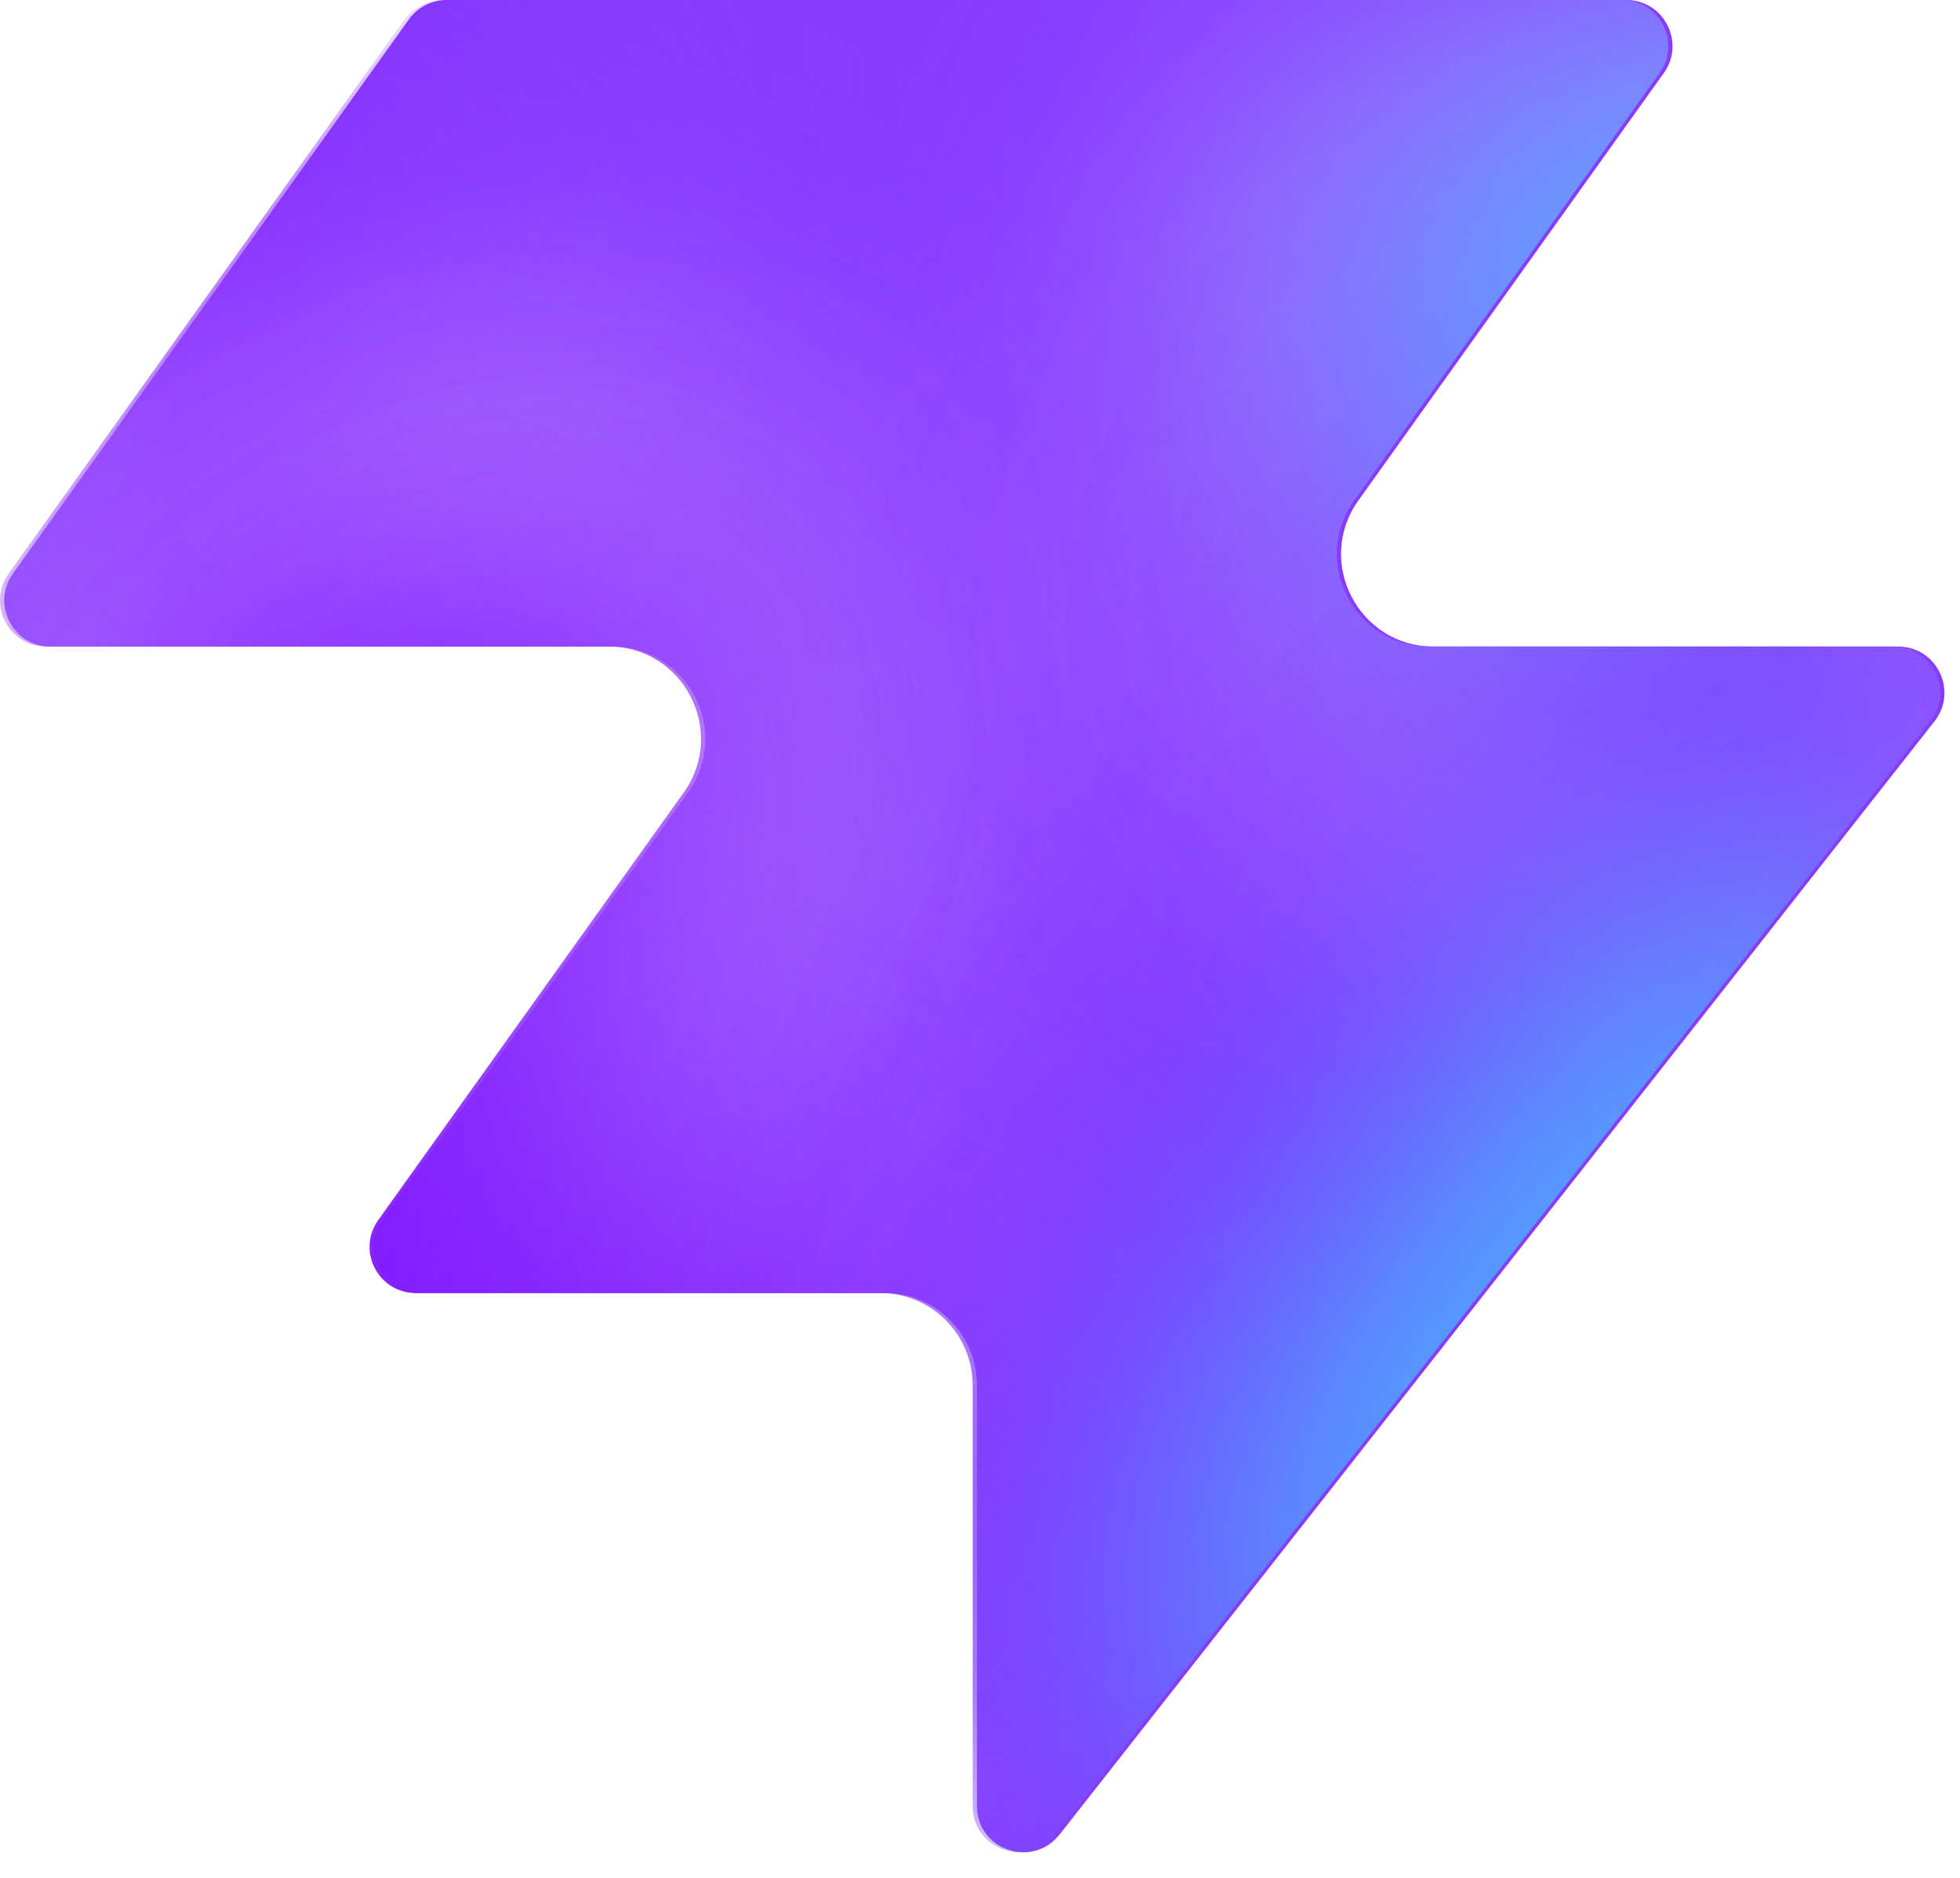
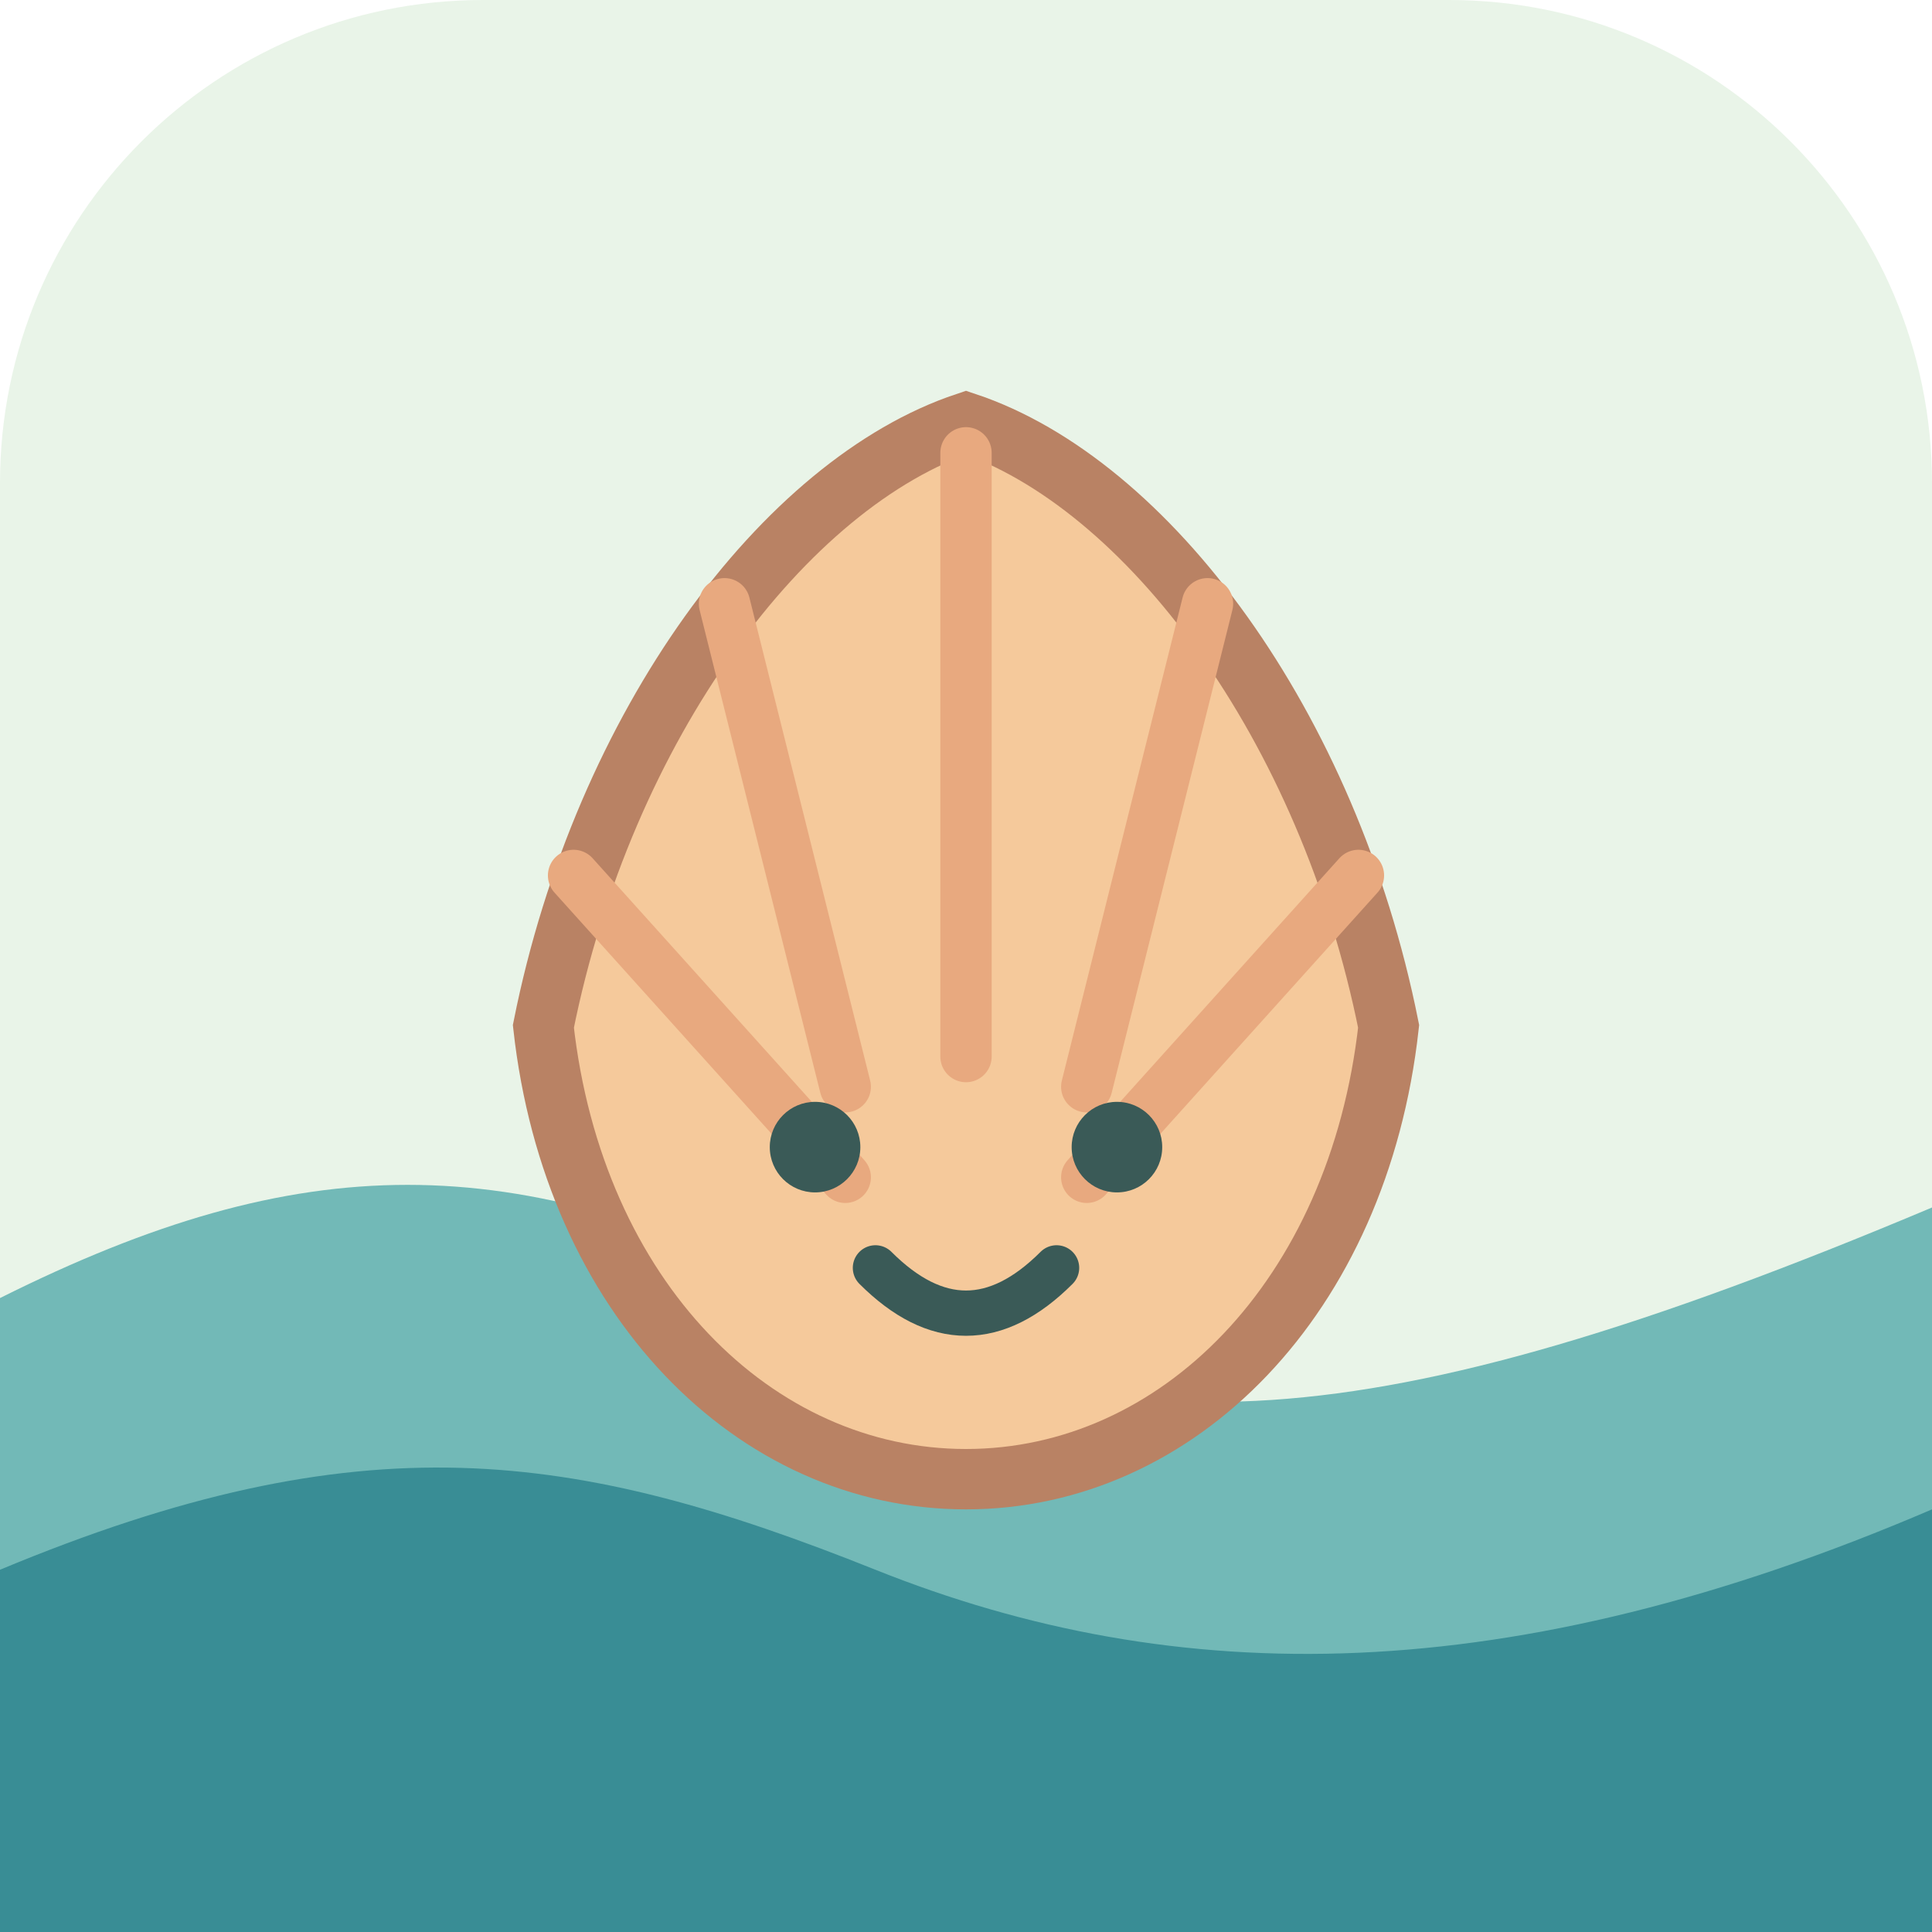
- <svg xmlns="http://www.w3.org/2000/svg" width="48" height="46" fill="none" viewBox="0 0 48 46">
-   <path fill="#863bff" d="M25.946 44.938c-.664.845-2.021.375-2.021-.698V33.937a2.26 2.26 0 0 0-2.262-2.262H10.287c-.92 0-1.456-1.04-.92-1.788l7.48-10.471c1.07-1.497 0-3.578-1.842-3.578H1.237c-.92 0-1.456-1.04-.92-1.788L10.013.474c.214-.297.556-.474.92-.474h28.894c.92 0 1.456 1.04.92 1.788l-7.48 10.471c-1.07 1.498 0 3.579 1.842 3.579h11.377c.943 0 1.473 1.088.89 1.83L25.947 44.94z" style="fill:#863bff;fill:color(display-p3 .525 .23 1);fill-opacity:1" />
-   <mask id="a" width="48" height="46" x="0" y="0" maskUnits="userSpaceOnUse" style="mask-type:alpha">
-     <path fill="#000" d="M25.842 44.938c-.664.844-2.021.375-2.021-.698V33.937a2.26 2.26 0 0 0-2.262-2.262H10.183c-.92 0-1.456-1.04-.92-1.788l7.48-10.471c1.07-1.498 0-3.579-1.842-3.579H1.133c-.92 0-1.456-1.04-.92-1.787L9.91.473c.214-.297.556-.474.92-.474h28.894c.92 0 1.456 1.04.92 1.788l-7.48 10.471c-1.07 1.498 0 3.578 1.842 3.578h11.377c.943 0 1.473 1.088.89 1.832L25.843 44.94z" style="fill:#000;fill-opacity:1" />
-   </mask>
-   <g mask="url(#a)">
-     <g filter="url(#b)">
-       <ellipse cx="5.508" cy="14.704" fill="#ede6ff" rx="5.508" ry="14.704" style="fill:#ede6ff;fill:color(display-p3 .927 .903 1);fill-opacity:1" transform="matrix(.00324 1 1 -.00324 -4.47 31.516)" />
-     </g>
-     <g filter="url(#c)">
-       <ellipse cx="10.399" cy="29.851" fill="#ede6ff" rx="10.399" ry="29.851" style="fill:#ede6ff;fill:color(display-p3 .927 .903 1);fill-opacity:1" transform="matrix(.00324 1 1 -.00324 -39.328 7.883)" />
-     </g>
-     <g filter="url(#d)">
-       <ellipse cx="5.508" cy="30.487" fill="#7e14ff" rx="5.508" ry="30.487" style="fill:#7e14ff;fill:color(display-p3 .492 .077 1);fill-opacity:1" transform="rotate(89.814 -25.913 -14.639)scale(1 -1)" />
-     </g>
-     <g filter="url(#e)">
-       <ellipse cx="5.508" cy="30.599" fill="#7e14ff" rx="5.508" ry="30.599" style="fill:#7e14ff;fill:color(display-p3 .492 .077 1);fill-opacity:1" transform="rotate(89.814 -32.644 -3.334)scale(1 -1)" />
-     </g>
-     <g filter="url(#f)">
-       <ellipse cx="5.508" cy="30.599" fill="#7e14ff" rx="5.508" ry="30.599" style="fill:#7e14ff;fill:color(display-p3 .492 .077 1);fill-opacity:1" transform="matrix(.00324 1 1 -.00324 -34.34 30.47)" />
-     </g>
-     <g filter="url(#g)">
-       <ellipse cx="14.072" cy="22.078" fill="#ede6ff" rx="14.072" ry="22.078" style="fill:#ede6ff;fill:color(display-p3 .927 .903 1);fill-opacity:1" transform="rotate(93.35 24.506 48.493)scale(-1 1)" />
-     </g>
-     <g filter="url(#h)">
-       <ellipse cx="3.47" cy="21.501" fill="#7e14ff" rx="3.47" ry="21.501" style="fill:#7e14ff;fill:color(display-p3 .492 .077 1);fill-opacity:1" transform="rotate(89.009 28.708 47.59)scale(-1 1)" />
-     </g>
-     <g filter="url(#i)">
-       <ellipse cx="3.47" cy="21.501" fill="#7e14ff" rx="3.47" ry="21.501" style="fill:#7e14ff;fill:color(display-p3 .492 .077 1);fill-opacity:1" transform="rotate(89.009 28.708 47.59)scale(-1 1)" />
-     </g>
-     <g filter="url(#j)">
-       <ellipse cx=".387" cy="8.972" fill="#7e14ff" rx="4.407" ry="29.108" style="fill:#7e14ff;fill:color(display-p3 .492 .077 1);fill-opacity:1" transform="rotate(39.51 .387 8.972)" />
-     </g>
-     <g filter="url(#k)">
-       <ellipse cx="47.523" cy="-6.092" fill="#7e14ff" rx="4.407" ry="29.108" style="fill:#7e14ff;fill:color(display-p3 .492 .077 1);fill-opacity:1" transform="rotate(37.892 47.523 -6.092)" />
-     </g>
-     <g filter="url(#l)">
-       <ellipse cx="41.412" cy="6.333" fill="#47bfff" rx="5.971" ry="9.665" style="fill:#47bfff;fill:color(display-p3 .28 .748 1);fill-opacity:1" transform="rotate(37.892 41.412 6.333)" />
-     </g>
-     <g filter="url(#m)">
-       <ellipse cx="-1.879" cy="38.332" fill="#7e14ff" rx="4.407" ry="29.108" style="fill:#7e14ff;fill:color(display-p3 .492 .077 1);fill-opacity:1" transform="rotate(37.892 -1.88 38.332)" />
-     </g>
-     <g filter="url(#n)">
-       <ellipse cx="-1.879" cy="38.332" fill="#7e14ff" rx="4.407" ry="29.108" style="fill:#7e14ff;fill:color(display-p3 .492 .077 1);fill-opacity:1" transform="rotate(37.892 -1.88 38.332)" />
-     </g>
-     <g filter="url(#o)">
-       <ellipse cx="35.651" cy="29.907" fill="#7e14ff" rx="4.407" ry="29.108" style="fill:#7e14ff;fill:color(display-p3 .492 .077 1);fill-opacity:1" transform="rotate(37.892 35.651 29.907)" />
-     </g>
-     <g filter="url(#p)">
-       <ellipse cx="38.418" cy="32.4" fill="#47bfff" rx="5.971" ry="15.297" style="fill:#47bfff;fill:color(display-p3 .28 .748 1);fill-opacity:1" transform="rotate(37.892 38.418 32.4)" />
-     </g>
-   </g>
-   <defs>
-     <filter id="b" width="60.045" height="41.654" x="-19.77" y="16.149" color-interpolation-filters="sRGB" filterUnits="userSpaceOnUse">
-       <feFlood flood-opacity="0" result="BackgroundImageFix" />
-       <feBlend in="SourceGraphic" in2="BackgroundImageFix" result="shape" />
-       <feGaussianBlur result="effect1_foregroundBlur_2002_17158" stdDeviation="7.659" />
-     </filter>
-     <filter id="c" width="90.34" height="51.437" x="-54.613" y="-7.533" color-interpolation-filters="sRGB" filterUnits="userSpaceOnUse">
-       <feFlood flood-opacity="0" result="BackgroundImageFix" />
-       <feBlend in="SourceGraphic" in2="BackgroundImageFix" result="shape" />
-       <feGaussianBlur result="effect1_foregroundBlur_2002_17158" stdDeviation="7.659" />
-     </filter>
-     <filter id="d" width="79.355" height="29.4" x="-49.64" y="2.03" color-interpolation-filters="sRGB" filterUnits="userSpaceOnUse">
-       <feFlood flood-opacity="0" result="BackgroundImageFix" />
-       <feBlend in="SourceGraphic" in2="BackgroundImageFix" result="shape" />
-       <feGaussianBlur result="effect1_foregroundBlur_2002_17158" stdDeviation="4.596" />
-     </filter>
-     <filter id="e" width="79.579" height="29.4" x="-45.045" y="20.029" color-interpolation-filters="sRGB" filterUnits="userSpaceOnUse">
-       <feFlood flood-opacity="0" result="BackgroundImageFix" />
-       <feBlend in="SourceGraphic" in2="BackgroundImageFix" result="shape" />
-       <feGaussianBlur result="effect1_foregroundBlur_2002_17158" stdDeviation="4.596" />
-     </filter>
-     <filter id="f" width="79.579" height="29.4" x="-43.513" y="21.178" color-interpolation-filters="sRGB" filterUnits="userSpaceOnUse">
-       <feFlood flood-opacity="0" result="BackgroundImageFix" />
-       <feBlend in="SourceGraphic" in2="BackgroundImageFix" result="shape" />
-       <feGaussianBlur result="effect1_foregroundBlur_2002_17158" stdDeviation="4.596" />
-     </filter>
-     <filter id="g" width="74.749" height="58.852" x="15.756" y="-17.901" color-interpolation-filters="sRGB" filterUnits="userSpaceOnUse">
-       <feFlood flood-opacity="0" result="BackgroundImageFix" />
-       <feBlend in="SourceGraphic" in2="BackgroundImageFix" result="shape" />
-       <feGaussianBlur result="effect1_foregroundBlur_2002_17158" stdDeviation="7.659" />
-     </filter>
-     <filter id="h" width="61.377" height="25.362" x="23.548" y="2.284" color-interpolation-filters="sRGB" filterUnits="userSpaceOnUse">
-       <feFlood flood-opacity="0" result="BackgroundImageFix" />
-       <feBlend in="SourceGraphic" in2="BackgroundImageFix" result="shape" />
-       <feGaussianBlur result="effect1_foregroundBlur_2002_17158" stdDeviation="4.596" />
-     </filter>
-     <filter id="i" width="61.377" height="25.362" x="23.548" y="2.284" color-interpolation-filters="sRGB" filterUnits="userSpaceOnUse">
-       <feFlood flood-opacity="0" result="BackgroundImageFix" />
-       <feBlend in="SourceGraphic" in2="BackgroundImageFix" result="shape" />
-       <feGaussianBlur result="effect1_foregroundBlur_2002_17158" stdDeviation="4.596" />
-     </filter>
-     <filter id="j" width="56.045" height="63.649" x="-27.636" y="-22.853" color-interpolation-filters="sRGB" filterUnits="userSpaceOnUse">
-       <feFlood flood-opacity="0" result="BackgroundImageFix" />
-       <feBlend in="SourceGraphic" in2="BackgroundImageFix" result="shape" />
-       <feGaussianBlur result="effect1_foregroundBlur_2002_17158" stdDeviation="4.596" />
-     </filter>
-     <filter id="k" width="54.814" height="64.646" x="20.116" y="-38.415" color-interpolation-filters="sRGB" filterUnits="userSpaceOnUse">
-       <feFlood flood-opacity="0" result="BackgroundImageFix" />
-       <feBlend in="SourceGraphic" in2="BackgroundImageFix" result="shape" />
-       <feGaussianBlur result="effect1_foregroundBlur_2002_17158" stdDeviation="4.596" />
-     </filter>
-     <filter id="l" width="33.541" height="35.313" x="24.641" y="-11.323" color-interpolation-filters="sRGB" filterUnits="userSpaceOnUse">
-       <feFlood flood-opacity="0" result="BackgroundImageFix" />
-       <feBlend in="SourceGraphic" in2="BackgroundImageFix" result="shape" />
-       <feGaussianBlur result="effect1_foregroundBlur_2002_17158" stdDeviation="4.596" />
-     </filter>
-     <filter id="m" width="54.814" height="64.646" x="-29.286" y="6.009" color-interpolation-filters="sRGB" filterUnits="userSpaceOnUse">
-       <feFlood flood-opacity="0" result="BackgroundImageFix" />
-       <feBlend in="SourceGraphic" in2="BackgroundImageFix" result="shape" />
-       <feGaussianBlur result="effect1_foregroundBlur_2002_17158" stdDeviation="4.596" />
-     </filter>
-     <filter id="n" width="54.814" height="64.646" x="-29.286" y="6.009" color-interpolation-filters="sRGB" filterUnits="userSpaceOnUse">
-       <feFlood flood-opacity="0" result="BackgroundImageFix" />
-       <feBlend in="SourceGraphic" in2="BackgroundImageFix" result="shape" />
-       <feGaussianBlur result="effect1_foregroundBlur_2002_17158" stdDeviation="4.596" />
-     </filter>
-     <filter id="o" width="54.814" height="64.646" x="8.244" y="-2.416" color-interpolation-filters="sRGB" filterUnits="userSpaceOnUse">
-       <feFlood flood-opacity="0" result="BackgroundImageFix" />
-       <feBlend in="SourceGraphic" in2="BackgroundImageFix" result="shape" />
-       <feGaussianBlur result="effect1_foregroundBlur_2002_17158" stdDeviation="4.596" />
-     </filter>
-     <filter id="p" width="39.409" height="43.623" x="18.713" y="10.588" color-interpolation-filters="sRGB" filterUnits="userSpaceOnUse">
-       <feFlood flood-opacity="0" result="BackgroundImageFix" />
-       <feBlend in="SourceGraphic" in2="BackgroundImageFix" result="shape" />
-       <feGaussianBlur result="effect1_foregroundBlur_2002_17158" stdDeviation="4.596" />
-     </filter>
-   </defs>
+ <svg xmlns="http://www.w3.org/2000/svg" viewBox="0 0 64 64">
+   <rect width="64" height="64" rx="16" fill="#e9f4e8" />
+   <path d="M0 43c10-5 17-5 27 0s18 5 37-3v24H0Z" fill="#72b9b7" />
+   <path d="M0 52c12-5 19-4 29 0s21 4 35-2v14H0Z" fill="#398d95" />
+   <path d="M18 34c2-10 8-18 14-20 6 2 12 10 14 20-1 9-7 15-14 15S19 43 18 34Z" fill="#f5c99b" stroke="#b98264" stroke-width="2" />
+   <path d="M32 15v20M24 20l4 16m12-16-4 16M19 29l9 10m17-10-9 10" fill="none" stroke="#e8a97f" stroke-width="1.7" stroke-linecap="round" />
+   <circle cx="27" cy="38" r="1.5" fill="#3a5a57" />
+   <circle cx="37" cy="38" r="1.5" fill="#3a5a57" />
+   <path d="M29 42q3 3 6 0" fill="none" stroke="#3a5a57" stroke-width="1.5" stroke-linecap="round" />
</svg>
